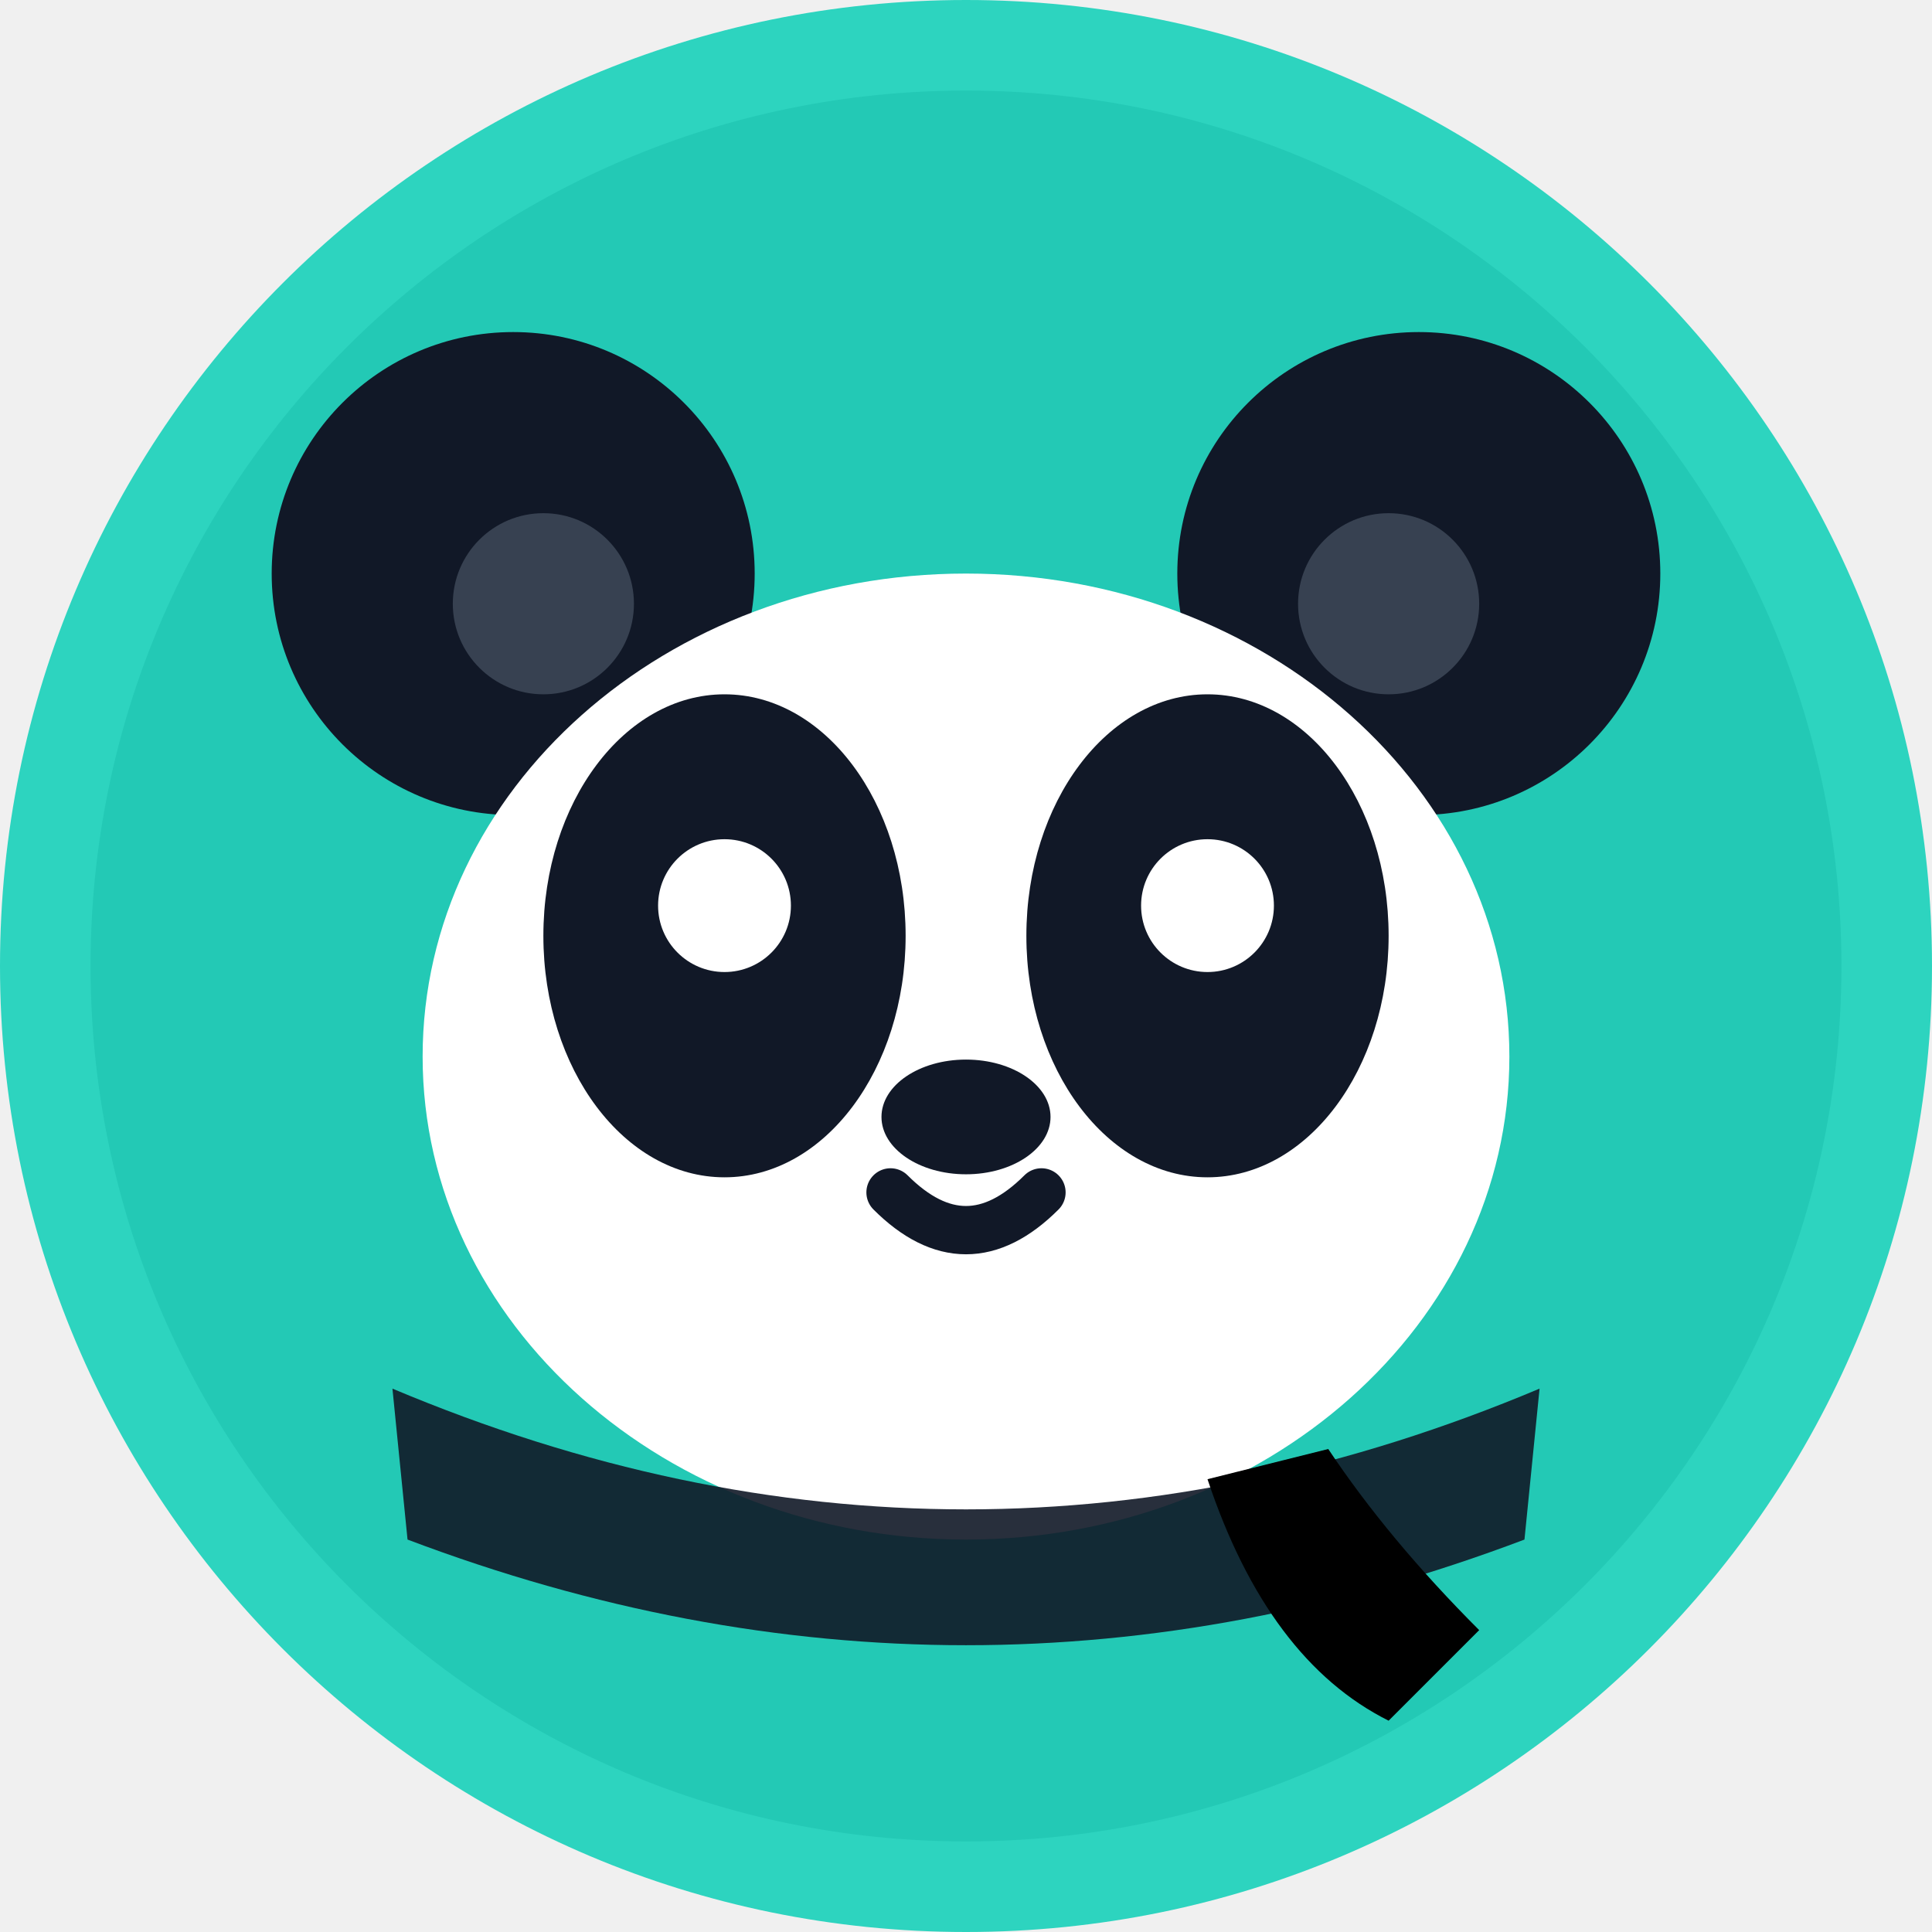
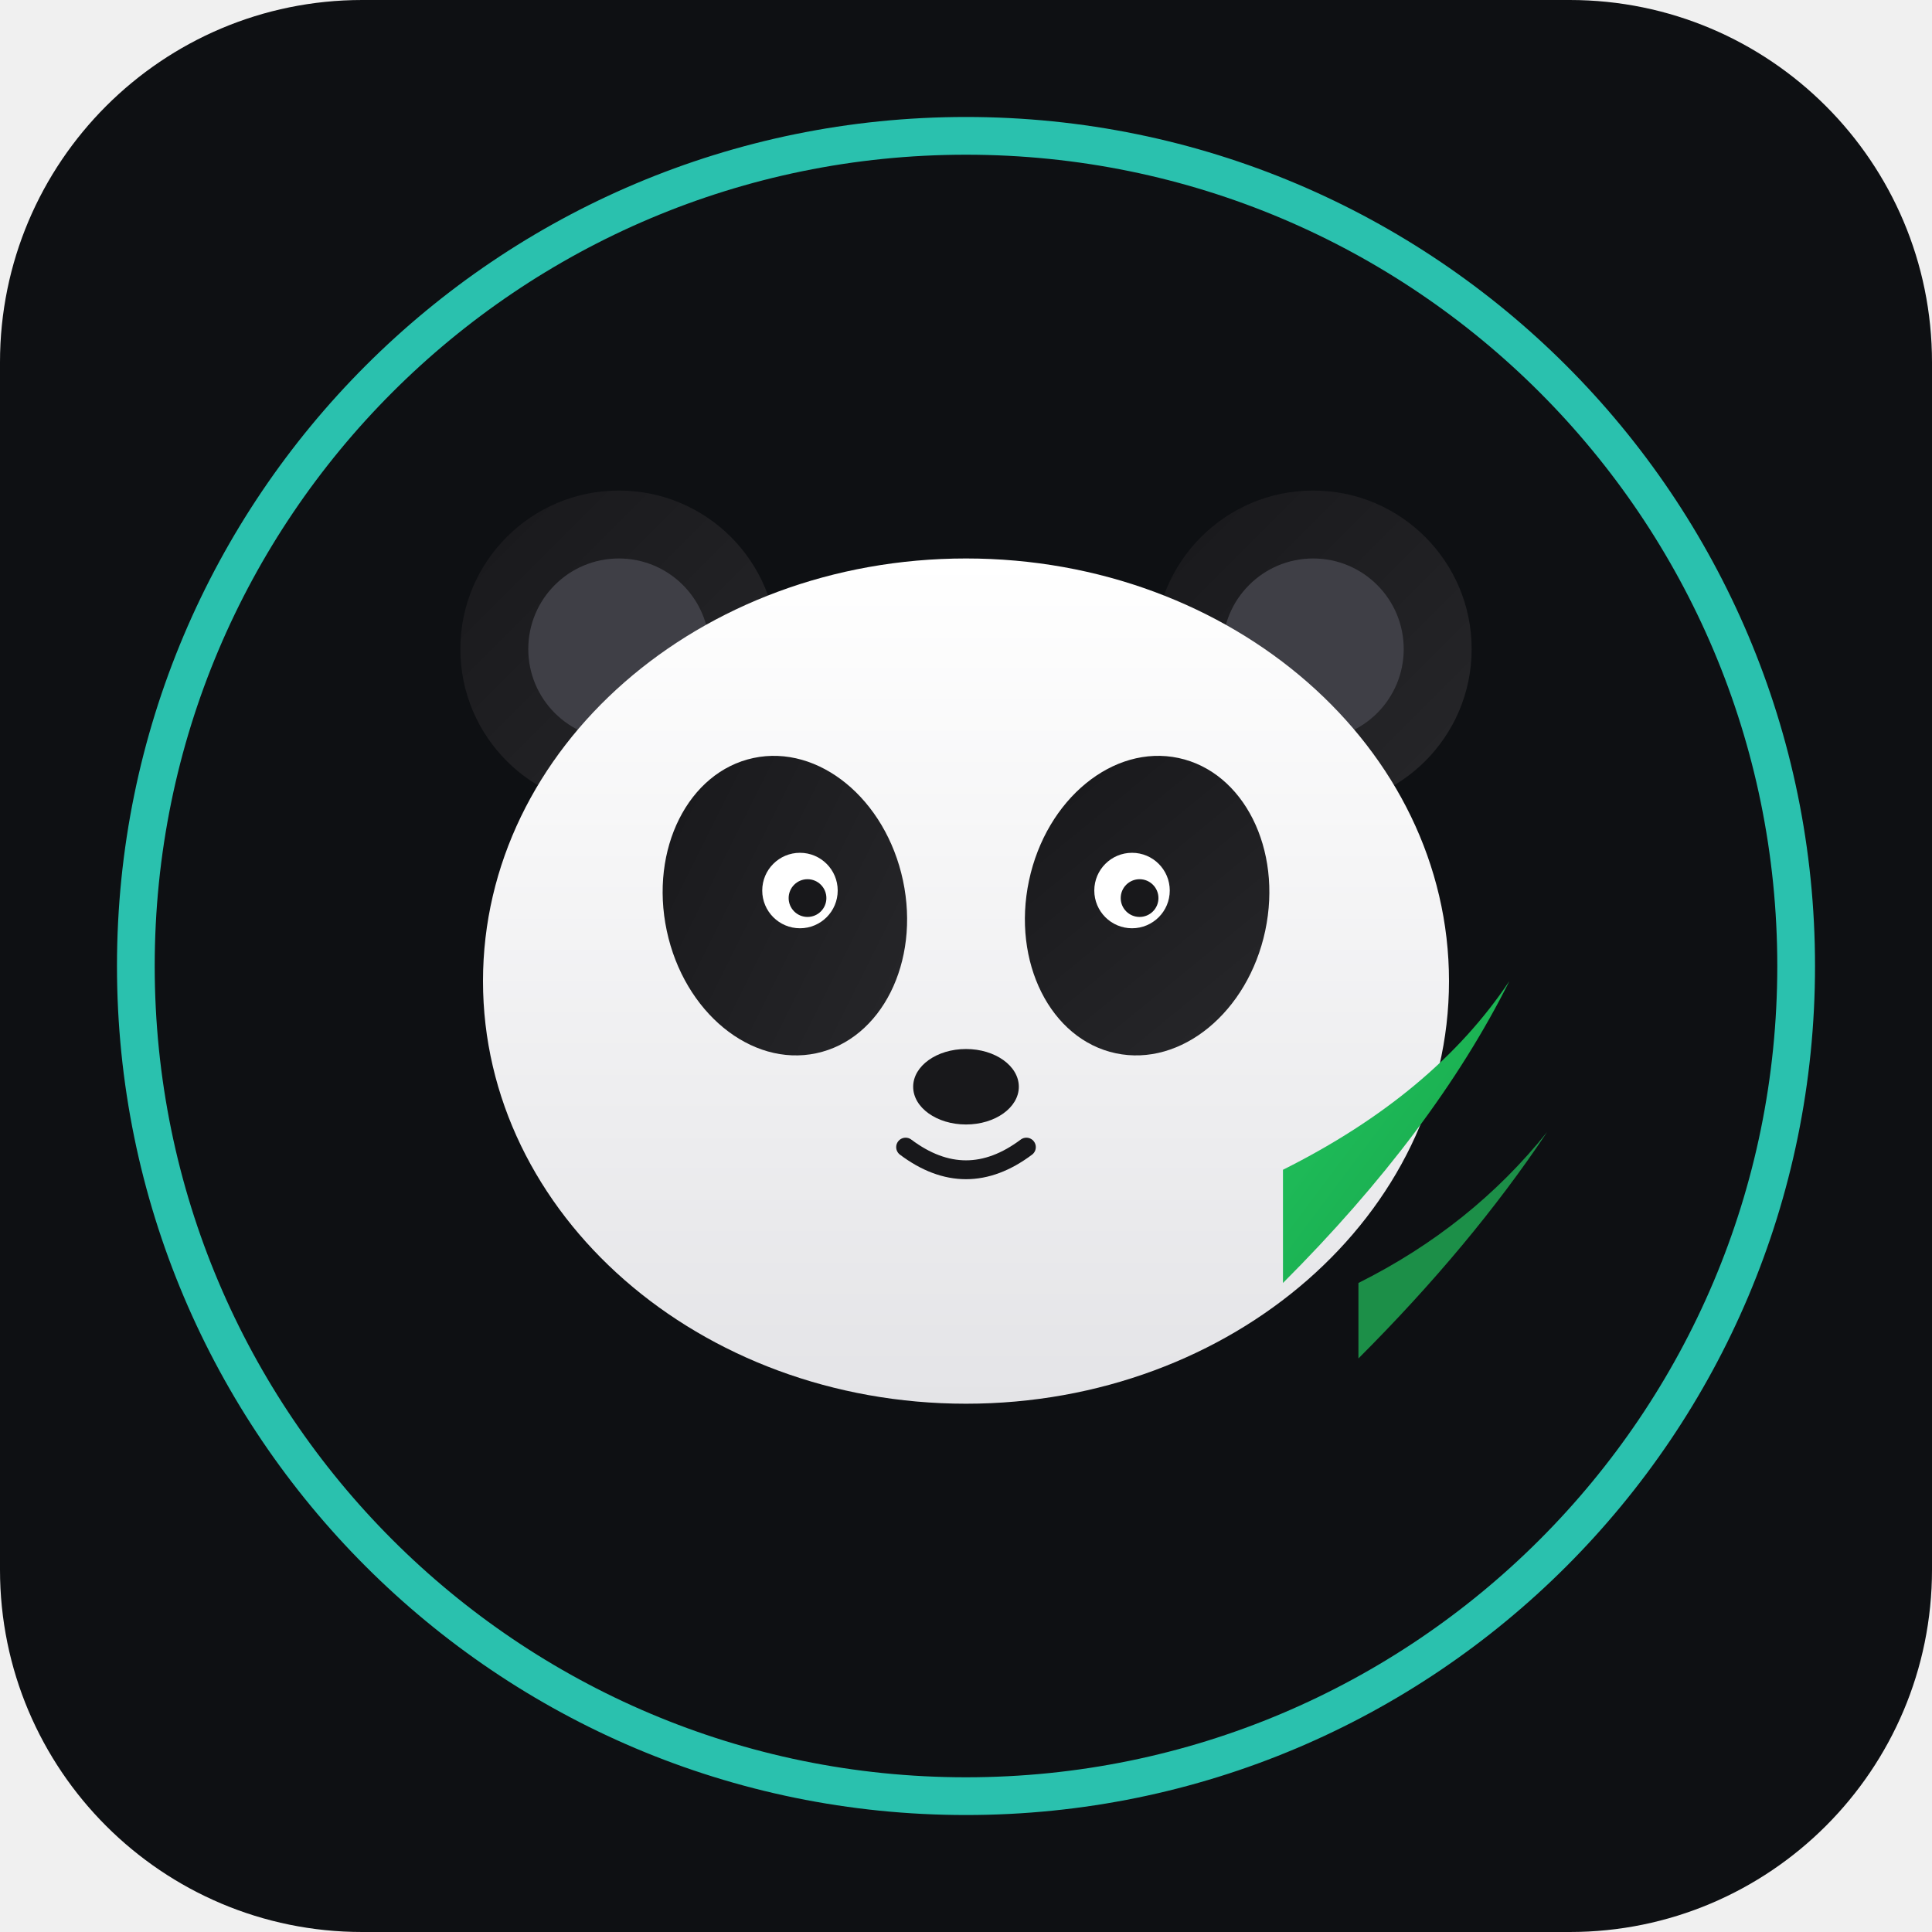
- <svg xmlns="http://www.w3.org/2000/svg" viewBox="0 0 64 64" fill="none">
-   <circle cx="32" cy="32" r="32" fill="#2dd4bf" />
-   <circle cx="32" cy="32" r="29" fill="#14b8a6" opacity="0.4" />
-   <circle cx="17" cy="19" r="8" fill="#111827" />
-   <circle cx="47" cy="19" r="8" fill="#111827" />
-   <circle cx="18" cy="20" r="3" fill="#374151" />
-   <circle cx="46" cy="20" r="3" fill="#374151" />
-   <ellipse cx="32" cy="35" rx="18" ry="16" fill="#ffffff" />
-   <ellipse cx="24" cy="31" rx="6" ry="8" fill="#111827" />
-   <ellipse cx="40" cy="31" rx="6" ry="8" fill="#111827" />
-   <circle cx="24" cy="30" r="2.2" fill="#ffffff" />
-   <circle cx="40" cy="30" r="2.2" fill="#ffffff" />
-   <ellipse cx="32" cy="37" rx="2.8" ry="1.9" fill="#111827" />
-   <path d="M29.5 39.5 Q32 42 34.5 39.5" stroke="#111827" stroke-width="1.6" stroke-linecap="round" fill="none" />
-   <path d="M13 46 Q32 54 51 46 L50.5 51 Q32 58 13.5 51 Z" fill="#111827" opacity="0.9" />
-   <path d="M40 49 Q42 55 46 57 L49 54 Q46 51 44 48 Z" fill="#000000" />
+ <svg xmlns="http://www.w3.org/2000/svg" width="512" height="512" viewBox="0 0 512 512">
+   <defs>
+     <linearGradient id="faceGrad" x1="0%" y1="0%" x2="0%" y2="100%">
+       <stop offset="0%" stop-color="#ffffff" />
+       <stop offset="100%" stop-color="#e4e4e7" />
+     </linearGradient>
+     <linearGradient id="patchGrad" x1="0%" y1="0%" x2="100%" y2="100%">
+       <stop offset="0%" stop-color="#18181b" />
+       <stop offset="100%" stop-color="#27272a" />
+     </linearGradient>
+     <linearGradient id="leafGrad" x1="0%" y1="0%" x2="100%" y2="100%">
+       <stop offset="0%" stop-color="#22c55e" />
+       <stop offset="100%" stop-color="#16a34a" />
+     </linearGradient>
+   </defs>
+   <rect width="512" height="512" rx="96" fill="#0e1013" />
+   <circle cx="256" cy="256" r="220" fill="none" stroke="#2dd4bf" stroke-width="10" opacity="0.9" />
+   <g transform="translate(256,260)">
+     <circle cx="-92" cy="-88" r="42" fill="url(#patchGrad)" />
+     <circle cx="92" cy="-88" r="42" fill="url(#patchGrad)" />
+     <circle cx="-92" cy="-88" r="24" fill="#3f3f46" />
+     <circle cx="92" cy="-88" r="24" fill="#3f3f46" />
+     <ellipse cx="0" cy="0" rx="128" ry="112" fill="url(#faceGrad)" />
+     <ellipse cx="-48" cy="-20" rx="32" ry="40" fill="url(#patchGrad)" transform="rotate(-12 -48 -20)" />
+     <ellipse cx="48" cy="-20" rx="32" ry="40" fill="url(#patchGrad)" transform="rotate(12 48 -20)" />
+     <circle cx="-44" cy="-24" r="10" fill="#ffffff" />
+     <circle cx="44" cy="-24" r="10" fill="#ffffff" />
+     <circle cx="-42" cy="-22" r="5" fill="#18181b" />
+     <circle cx="46" cy="-22" r="5" fill="#18181b" />
+     <ellipse cx="0" cy="28" rx="14" ry="10" fill="#18181b" />
+     <path d="M -16 44 Q 0 56 16 44" stroke="#18181b" stroke-width="5" stroke-linecap="round" fill="none" />
+   </g>
+   <path d="M 340 340 Q 380 300 400 260 Q 380 290 340 310 Z" fill="url(#leafGrad)" />
+   <path d="M 360 360 Q 390 330 410 300 Q 390 325 360 340 Z" fill="#22c55e" opacity="0.7" />
</svg>
